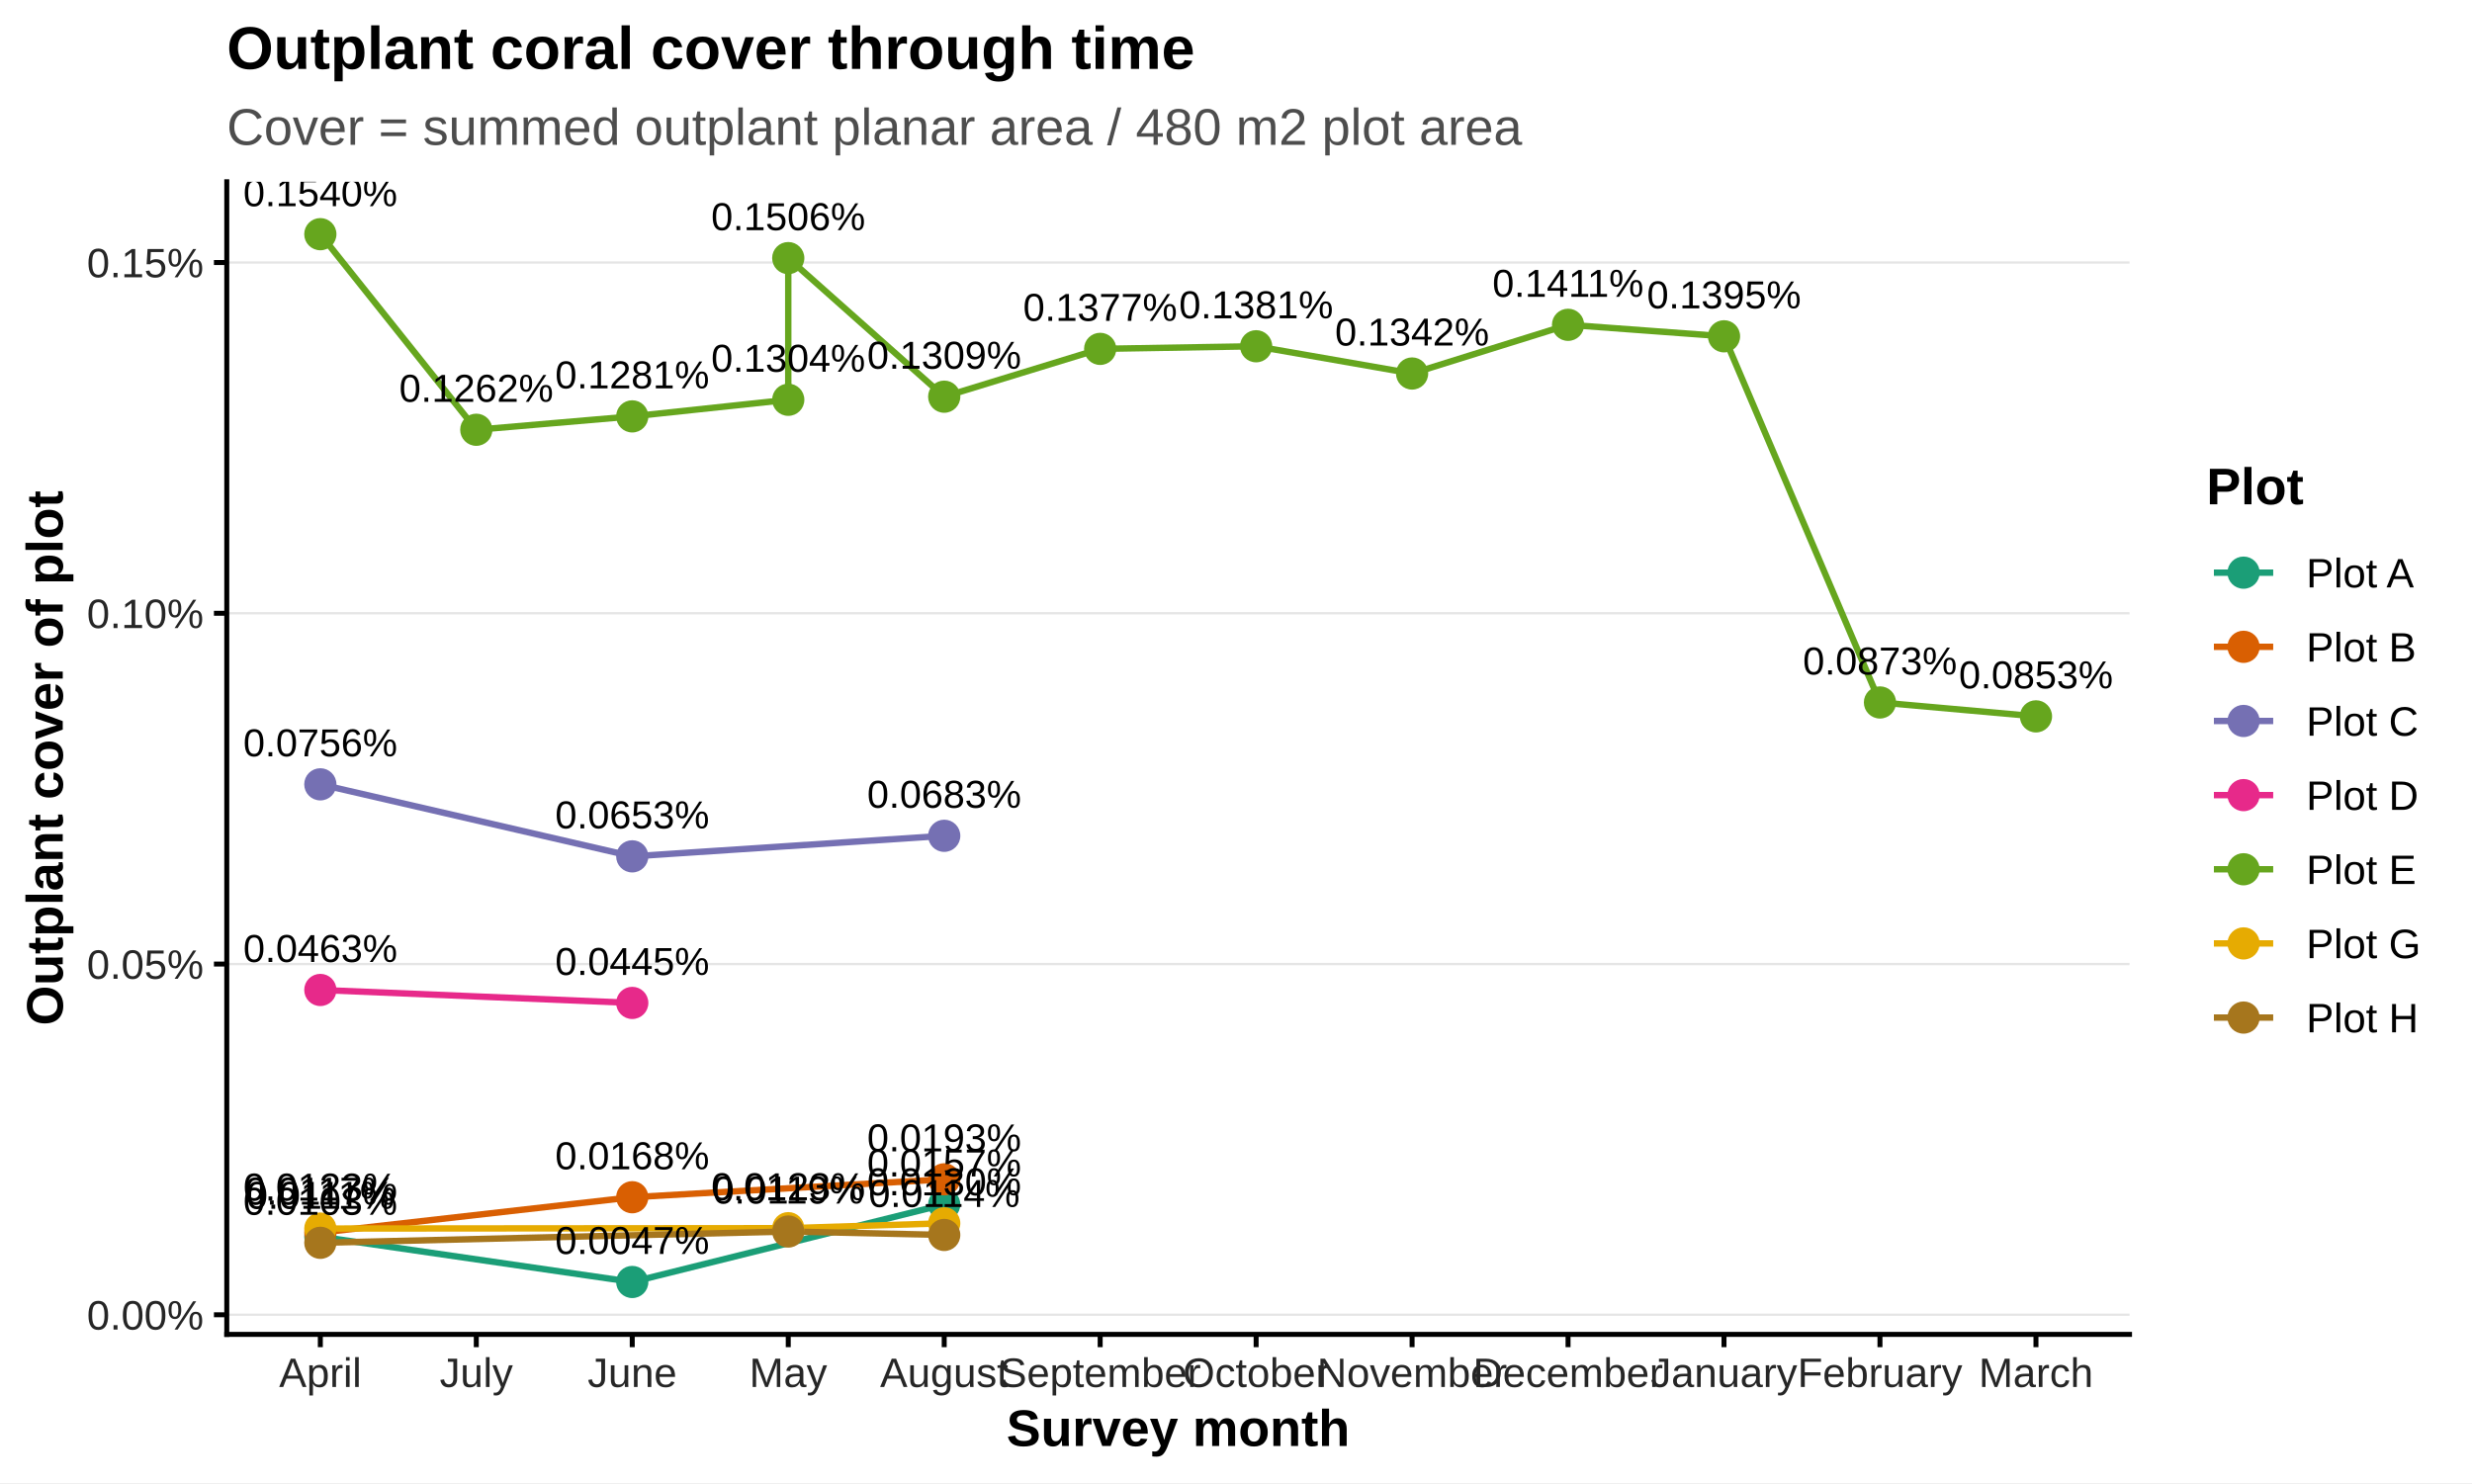
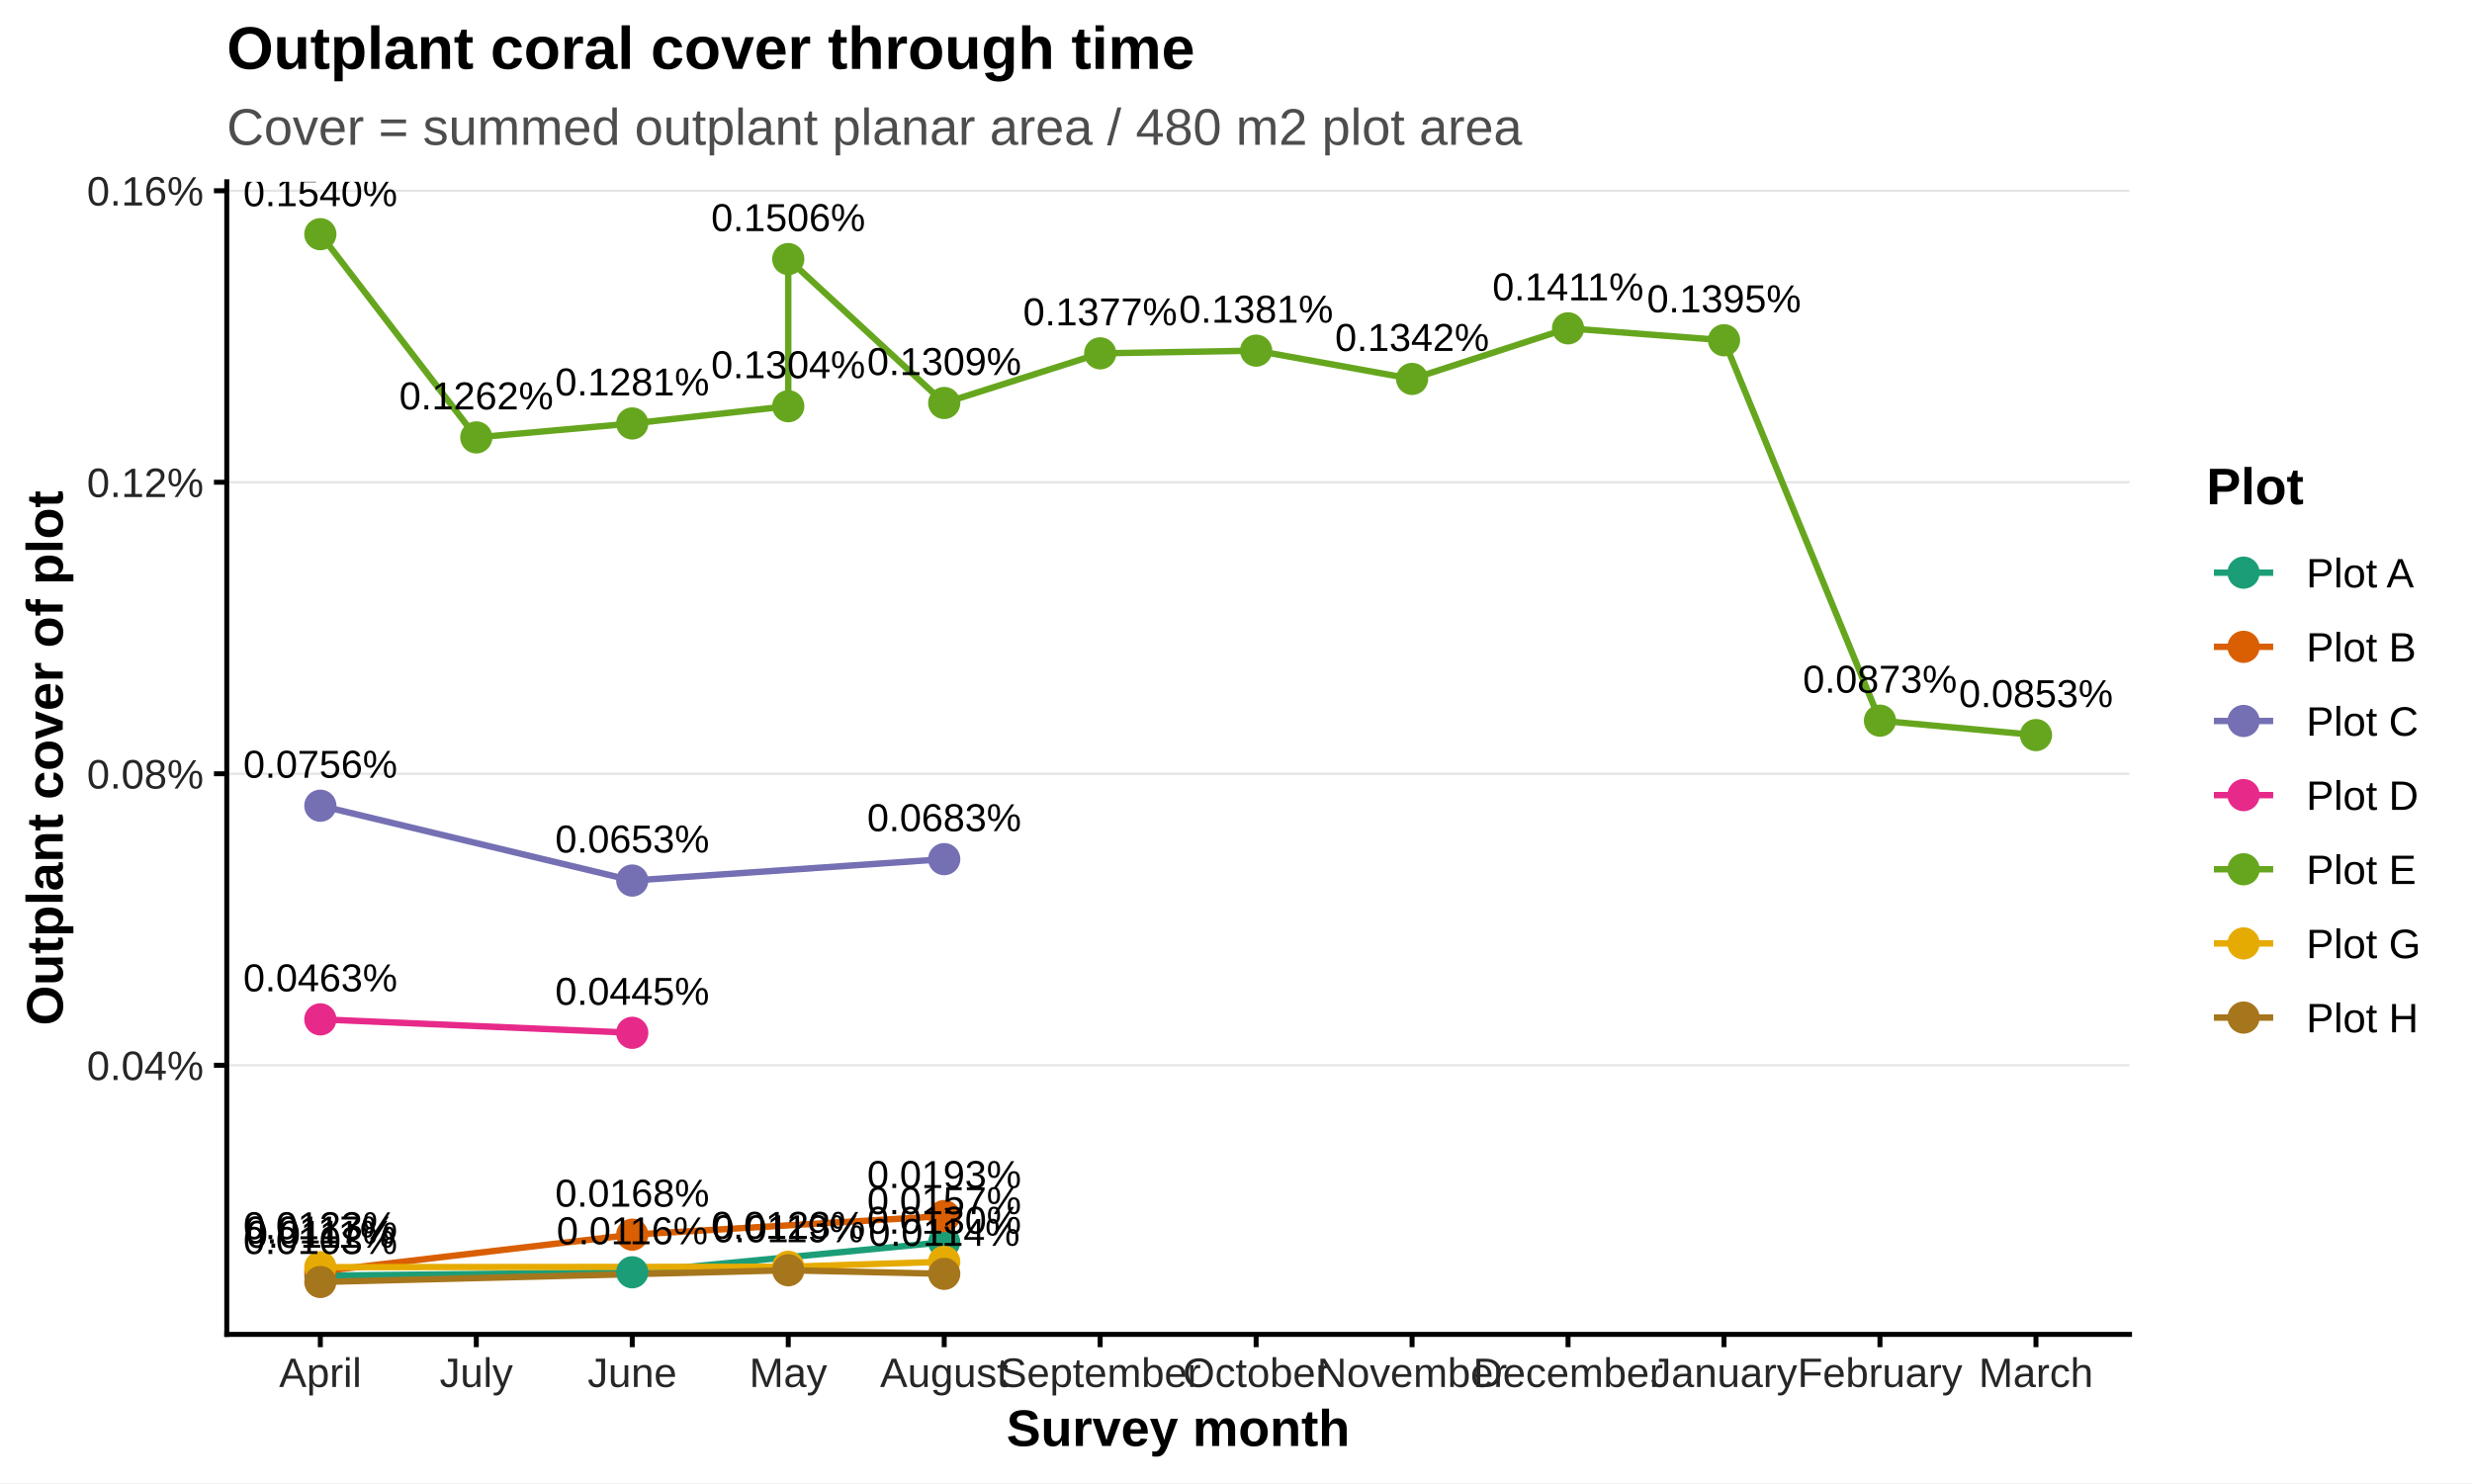
<svg xmlns="http://www.w3.org/2000/svg" class="svglite" width="576.00pt" height="345.60pt" viewBox="0 0 576.00 345.60">
  <defs>
    <style type="text/css">
    .svglite line, .svglite polyline, .svglite polygon, .svglite path, .svglite rect, .svglite circle {
      fill: none;
      stroke: #000000;
      stroke-linecap: round;
      stroke-linejoin: round;
      stroke-miterlimit: 10.00;
    }
    .svglite text {
      white-space: pre;
    }
  </style>
  </defs>
  <rect width="100%" height="100%" style="stroke: none; fill: #FFFFFF;" />
  <defs>
    <clipPath id="cpMC4wMHw1NzYuMDB8MC4wMHwzNDUuNjA=">
      <rect x="0.00" y="0.00" width="576.00" height="345.60" />
    </clipPath>
  </defs>
  <g clip-path="url(#cpMC4wMHw1NzYuMDB8MC4wMHwzNDUuNjA=)">
    <rect x="-0" y="0.00" width="576.00" height="345.60" style="stroke-width: 1.16; stroke: #FFFFFF; fill: #FFFFFF;" />
  </g>
  <defs>
    <clipPath id="cpNTIuODR8NDk2LjIwfDQyLjM2fDMxMC45Ng==">
      <rect x="52.84" y="42.36" width="443.36" height="268.59" />
    </clipPath>
  </defs>
  <g clip-path="url(#cpNTIuODR8NDk2LjIwfDQyLjM2fDMxMC45Ng==)">
    <rect x="52.84" y="42.36" width="443.36" height="268.59" style="stroke-width: 1.16; stroke: none; fill: #FFFFFF;" />
-     <polyline points="52.84,306.39 496.20,306.39 " style="stroke-width: 0.53; stroke: #E5E5E5; stroke-linecap: butt;" />
-     <polyline points="52.84,224.66 496.20,224.66 " style="stroke-width: 0.53; stroke: #E5E5E5; stroke-linecap: butt;" />
-     <polyline points="52.84,142.92 496.20,142.92 " style="stroke-width: 0.53; stroke: #E5E5E5; stroke-linecap: butt;" />
-     <polyline points="52.84,61.18 496.20,61.18 " style="stroke-width: 0.53; stroke: #E5E5E5; stroke-linecap: butt;" />
-     <polyline points="74.64,288.21 147.32,298.75 220.01,280.68 " style="stroke-width: 1.49; stroke: #1B9E77; stroke-linecap: butt;" />
-     <polyline points="74.64,287.25 147.32,279.00 220.01,274.82 " style="stroke-width: 1.49; stroke: #D95F02; stroke-linecap: butt;" />
-     <polyline points="74.64,182.78 147.32,199.56 220.01,194.77 " style="stroke-width: 1.49; stroke: #7570B3; stroke-linecap: butt;" />
-     <polyline points="74.64,230.70 147.32,233.72 " style="stroke-width: 1.49; stroke: #E7298A; stroke-linecap: butt;" />
-     <polyline points="74.64,54.57 110.98,100.15 147.32,97.03 183.67,93.16 183.67,60.15 220.01,92.44 256.35,81.30 292.69,80.69 329.03,87.04 365.37,75.69 401.71,78.37 438.05,163.70 474.40,166.94 " style="stroke-width: 1.49; stroke: #66A61E; stroke-linecap: butt;" />
-     <polyline points="74.64,286.30 183.67,286.21 220.01,285.07 " style="stroke-width: 1.49; stroke: #E6AB02; stroke-linecap: butt;" />
-     <polyline points="74.64,289.62 183.67,286.99 220.01,287.79 " style="stroke-width: 1.49; stroke: #A6761D; stroke-linecap: butt;" />
-     <circle cx="74.64" cy="288.21" r="3.37" style="stroke-width: 0.77; stroke: #1B9E77; fill: #1B9E77;" />
-     <circle cx="147.32" cy="298.75" r="3.37" style="stroke-width: 0.77; stroke: #1B9E77; fill: #1B9E77;" />
-     <circle cx="220.01" cy="280.68" r="3.37" style="stroke-width: 0.77; stroke: #1B9E77; fill: #1B9E77;" />
-     <circle cx="74.64" cy="287.25" r="3.37" style="stroke-width: 0.77; stroke: #D95F02; fill: #D95F02;" />
-     <circle cx="147.32" cy="279.00" r="3.37" style="stroke-width: 0.77; stroke: #D95F02; fill: #D95F02;" />
-     <circle cx="220.01" cy="274.82" r="3.37" style="stroke-width: 0.77; stroke: #D95F02; fill: #D95F02;" />
-     <circle cx="74.64" cy="182.78" r="3.37" style="stroke-width: 0.77; stroke: #7570B3; fill: #7570B3;" />
-     <circle cx="147.32" cy="199.56" r="3.37" style="stroke-width: 0.77; stroke: #7570B3; fill: #7570B3;" />
-     <circle cx="220.01" cy="194.77" r="3.37" style="stroke-width: 0.77; stroke: #7570B3; fill: #7570B3;" />
-     <circle cx="74.64" cy="230.70" r="3.37" style="stroke-width: 0.77; stroke: #E7298A; fill: #E7298A;" />
-     <circle cx="147.32" cy="233.72" r="3.37" style="stroke-width: 0.77; stroke: #E7298A; fill: #E7298A;" />
-     <circle cx="183.67" cy="93.16" r="3.37" style="stroke-width: 0.77; stroke: #66A61E; fill: #66A61E;" />
-     <circle cx="147.32" cy="97.03" r="3.37" style="stroke-width: 0.77; stroke: #66A61E; fill: #66A61E;" />
-     <circle cx="110.98" cy="100.15" r="3.37" style="stroke-width: 0.77; stroke: #66A61E; fill: #66A61E;" />
-     <circle cx="220.01" cy="92.44" r="3.37" style="stroke-width: 0.77; stroke: #66A61E; fill: #66A61E;" />
-     <circle cx="256.35" cy="81.30" r="3.37" style="stroke-width: 0.77; stroke: #66A61E; fill: #66A61E;" />
-     <circle cx="292.69" cy="80.69" r="3.37" style="stroke-width: 0.77; stroke: #66A61E; fill: #66A61E;" />
-     <circle cx="329.03" cy="87.04" r="3.37" style="stroke-width: 0.77; stroke: #66A61E; fill: #66A61E;" />
-     <circle cx="365.37" cy="75.69" r="3.37" style="stroke-width: 0.77; stroke: #66A61E; fill: #66A61E;" />
-     <circle cx="401.71" cy="78.37" r="3.37" style="stroke-width: 0.77; stroke: #66A61E; fill: #66A61E;" />
-     <circle cx="438.05" cy="163.70" r="3.37" style="stroke-width: 0.77; stroke: #66A61E; fill: #66A61E;" />
-     <circle cx="474.40" cy="166.94" r="3.37" style="stroke-width: 0.77; stroke: #66A61E; fill: #66A61E;" />
+     <polyline points="52.84,248.25 496.20,248.25 " style="stroke-width: 0.53; stroke: #E5E5E5; stroke-linecap: butt;" />
+     <polyline points="52.84,180.32 496.20,180.32 " style="stroke-width: 0.53; stroke: #E5E5E5; stroke-linecap: butt;" />
+     <polyline points="52.84,112.38 496.20,112.38 " style="stroke-width: 0.53; stroke: #E5E5E5; stroke-linecap: butt;" />
+     <polyline points="52.84,44.45 496.20,44.45 " style="stroke-width: 0.53; stroke: #E5E5E5; stroke-linecap: butt;" />
+     <polyline points="74.64,297.29 147.32,296.49 220.01,289.47 " style="stroke-width: 1.49; stroke: #1B9E77; stroke-linecap: butt;" />
+     <polyline points="74.64,296.29 147.32,287.72 220.01,283.38 " style="stroke-width: 1.49; stroke: #D95F02; stroke-linecap: butt;" />
+     <polyline points="74.64,187.76 147.32,205.20 220.01,200.21 " style="stroke-width: 1.49; stroke: #7570B3; stroke-linecap: butt;" />
+     <polyline points="74.64,237.55 147.32,240.68 " style="stroke-width: 1.49; stroke: #E7298A; stroke-linecap: butt;" />
+     <polyline points="74.64,54.57 110.98,101.93 147.32,98.68 183.67,94.66 183.67,60.37 220.01,93.91 256.35,82.34 292.69,81.71 329.03,88.30 365.37,76.51 401.71,79.29 438.05,167.94 474.40,171.30 " style="stroke-width: 1.49; stroke: #66A61E; stroke-linecap: butt;" />
+     <polyline points="74.64,295.30 183.67,295.21 220.01,294.03 " style="stroke-width: 1.49; stroke: #E6AB02; stroke-linecap: butt;" />
+     <polyline points="74.64,298.75 183.67,296.02 220.01,296.85 " style="stroke-width: 1.49; stroke: #A6761D; stroke-linecap: butt;" />
+     <circle cx="74.64" cy="297.29" r="3.37" style="stroke-width: 0.77; stroke: #1B9E77; fill: #1B9E77;" />
+     <circle cx="147.32" cy="296.49" r="3.37" style="stroke-width: 0.77; stroke: #1B9E77; fill: #1B9E77;" />
+     <circle cx="220.01" cy="289.47" r="3.37" style="stroke-width: 0.77; stroke: #1B9E77; fill: #1B9E77;" />
+     <circle cx="74.64" cy="296.29" r="3.37" style="stroke-width: 0.77; stroke: #D95F02; fill: #D95F02;" />
+     <circle cx="147.32" cy="287.72" r="3.37" style="stroke-width: 0.77; stroke: #D95F02; fill: #D95F02;" />
+     <circle cx="220.01" cy="283.38" r="3.37" style="stroke-width: 0.77; stroke: #D95F02; fill: #D95F02;" />
+     <circle cx="74.64" cy="187.76" r="3.37" style="stroke-width: 0.77; stroke: #7570B3; fill: #7570B3;" />
+     <circle cx="147.32" cy="205.20" r="3.37" style="stroke-width: 0.77; stroke: #7570B3; fill: #7570B3;" />
+     <circle cx="220.01" cy="200.21" r="3.37" style="stroke-width: 0.77; stroke: #7570B3; fill: #7570B3;" />
+     <circle cx="74.64" cy="237.55" r="3.37" style="stroke-width: 0.77; stroke: #E7298A; fill: #E7298A;" />
+     <circle cx="147.32" cy="240.68" r="3.37" style="stroke-width: 0.77; stroke: #E7298A; fill: #E7298A;" />
+     <circle cx="183.67" cy="94.66" r="3.37" style="stroke-width: 0.77; stroke: #66A61E; fill: #66A61E;" />
+     <circle cx="147.32" cy="98.68" r="3.37" style="stroke-width: 0.77; stroke: #66A61E; fill: #66A61E;" />
+     <circle cx="110.98" cy="101.93" r="3.37" style="stroke-width: 0.77; stroke: #66A61E; fill: #66A61E;" />
+     <circle cx="220.01" cy="93.91" r="3.37" style="stroke-width: 0.77; stroke: #66A61E; fill: #66A61E;" />
+     <circle cx="256.35" cy="82.34" r="3.37" style="stroke-width: 0.77; stroke: #66A61E; fill: #66A61E;" />
+     <circle cx="292.69" cy="81.71" r="3.37" style="stroke-width: 0.77; stroke: #66A61E; fill: #66A61E;" />
+     <circle cx="329.03" cy="88.30" r="3.37" style="stroke-width: 0.77; stroke: #66A61E; fill: #66A61E;" />
+     <circle cx="365.37" cy="76.51" r="3.37" style="stroke-width: 0.77; stroke: #66A61E; fill: #66A61E;" />
+     <circle cx="401.71" cy="79.29" r="3.37" style="stroke-width: 0.77; stroke: #66A61E; fill: #66A61E;" />
+     <circle cx="438.05" cy="167.94" r="3.37" style="stroke-width: 0.77; stroke: #66A61E; fill: #66A61E;" />
+     <circle cx="474.40" cy="171.30" r="3.37" style="stroke-width: 0.77; stroke: #66A61E; fill: #66A61E;" />
    <circle cx="74.64" cy="54.57" r="3.37" style="stroke-width: 0.77; stroke: #66A61E; fill: #66A61E;" />
-     <circle cx="183.67" cy="60.15" r="3.37" style="stroke-width: 0.77; stroke: #66A61E; fill: #66A61E;" />
-     <circle cx="74.64" cy="286.30" r="3.37" style="stroke-width: 0.77; stroke: #E6AB02; fill: #E6AB02;" />
-     <circle cx="183.67" cy="286.21" r="3.37" style="stroke-width: 0.77; stroke: #E6AB02; fill: #E6AB02;" />
-     <circle cx="220.01" cy="285.07" r="3.37" style="stroke-width: 0.77; stroke: #E6AB02; fill: #E6AB02;" />
-     <circle cx="74.64" cy="289.62" r="3.37" style="stroke-width: 0.77; stroke: #A6761D; fill: #A6761D;" />
-     <circle cx="183.67" cy="286.99" r="3.37" style="stroke-width: 0.77; stroke: #A6761D; fill: #A6761D;" />
-     <circle cx="220.01" cy="287.79" r="3.37" style="stroke-width: 0.77; stroke: #A6761D; fill: #A6761D;" />
-     <text x="74.64" y="281.69" text-anchor="middle" style="font-size: 9.10px; font-family: &quot;Arial&quot;;" textLength="35.88px" lengthAdjust="spacingAndGlyphs">0.0111%</text>
-     <text x="147.32" y="292.22" text-anchor="middle" style="font-size: 9.10px; font-family: &quot;Arial&quot;;" textLength="35.88px" lengthAdjust="spacingAndGlyphs">0.0047%</text>
-     <text x="220.01" y="274.16" text-anchor="middle" style="font-size: 9.10px; font-family: &quot;Arial&quot;;" textLength="35.88px" lengthAdjust="spacingAndGlyphs">0.0157%</text>
-     <text x="74.64" y="280.72" text-anchor="middle" style="font-size: 9.10px; font-family: &quot;Arial&quot;;" textLength="35.88px" lengthAdjust="spacingAndGlyphs">0.0117%</text>
-     <text x="147.32" y="272.48" text-anchor="middle" style="font-size: 9.10px; font-family: &quot;Arial&quot;;" textLength="35.88px" lengthAdjust="spacingAndGlyphs">0.0168%</text>
-     <text x="220.01" y="268.30" text-anchor="middle" style="font-size: 9.10px; font-family: &quot;Arial&quot;;" textLength="35.88px" lengthAdjust="spacingAndGlyphs">0.0193%</text>
-     <text x="74.64" y="176.25" text-anchor="middle" style="font-size: 9.10px; font-family: &quot;Arial&quot;;" textLength="35.88px" lengthAdjust="spacingAndGlyphs">0.0756%</text>
-     <text x="147.32" y="193.04" text-anchor="middle" style="font-size: 9.10px; font-family: &quot;Arial&quot;;" textLength="35.88px" lengthAdjust="spacingAndGlyphs">0.0653%</text>
-     <text x="220.01" y="188.24" text-anchor="middle" style="font-size: 9.10px; font-family: &quot;Arial&quot;;" textLength="35.88px" lengthAdjust="spacingAndGlyphs">0.0683%</text>
-     <text x="74.64" y="224.18" text-anchor="middle" style="font-size: 9.10px; font-family: &quot;Arial&quot;;" textLength="35.88px" lengthAdjust="spacingAndGlyphs">0.0463%</text>
-     <text x="147.32" y="227.20" text-anchor="middle" style="font-size: 9.10px; font-family: &quot;Arial&quot;;" textLength="35.88px" lengthAdjust="spacingAndGlyphs">0.0445%</text>
-     <text x="183.67" y="86.63" text-anchor="middle" style="font-size: 9.10px; font-family: &quot;Arial&quot;;" textLength="35.88px" lengthAdjust="spacingAndGlyphs">0.1304%</text>
-     <text x="147.32" y="90.50" text-anchor="middle" style="font-size: 9.10px; font-family: &quot;Arial&quot;;" textLength="35.88px" lengthAdjust="spacingAndGlyphs">0.1281%</text>
-     <text x="110.98" y="93.63" text-anchor="middle" style="font-size: 9.10px; font-family: &quot;Arial&quot;;" textLength="35.88px" lengthAdjust="spacingAndGlyphs">0.1262%</text>
-     <text x="220.01" y="85.92" text-anchor="middle" style="font-size: 9.10px; font-family: &quot;Arial&quot;;" textLength="35.88px" lengthAdjust="spacingAndGlyphs">0.1309%</text>
-     <text x="256.35" y="74.77" text-anchor="middle" style="font-size: 9.10px; font-family: &quot;Arial&quot;;" textLength="35.88px" lengthAdjust="spacingAndGlyphs">0.1377%</text>
-     <text x="292.69" y="74.17" text-anchor="middle" style="font-size: 9.10px; font-family: &quot;Arial&quot;;" textLength="35.88px" lengthAdjust="spacingAndGlyphs">0.1381%</text>
-     <text x="329.03" y="80.52" text-anchor="middle" style="font-size: 9.10px; font-family: &quot;Arial&quot;;" textLength="35.88px" lengthAdjust="spacingAndGlyphs">0.1342%</text>
-     <text x="365.37" y="69.17" text-anchor="middle" style="font-size: 9.10px; font-family: &quot;Arial&quot;;" textLength="35.88px" lengthAdjust="spacingAndGlyphs">0.1411%</text>
-     <text x="401.71" y="71.85" text-anchor="middle" style="font-size: 9.10px; font-family: &quot;Arial&quot;;" textLength="35.88px" lengthAdjust="spacingAndGlyphs">0.1395%</text>
-     <text x="438.05" y="157.18" text-anchor="middle" style="font-size: 9.10px; font-family: &quot;Arial&quot;;" textLength="35.88px" lengthAdjust="spacingAndGlyphs">0.0873%</text>
-     <text x="474.40" y="160.41" text-anchor="middle" style="font-size: 9.10px; font-family: &quot;Arial&quot;;" textLength="35.88px" lengthAdjust="spacingAndGlyphs">0.0853%</text>
+     <circle cx="183.67" cy="60.37" r="3.37" style="stroke-width: 0.77; stroke: #66A61E; fill: #66A61E;" />
+     <circle cx="74.64" cy="295.30" r="3.37" style="stroke-width: 0.77; stroke: #E6AB02; fill: #E6AB02;" />
+     <circle cx="183.67" cy="295.21" r="3.37" style="stroke-width: 0.77; stroke: #E6AB02; fill: #E6AB02;" />
+     <circle cx="220.01" cy="294.03" r="3.37" style="stroke-width: 0.77; stroke: #E6AB02; fill: #E6AB02;" />
+     <circle cx="74.64" cy="298.75" r="3.37" style="stroke-width: 0.77; stroke: #A6761D; fill: #A6761D;" />
+     <circle cx="183.67" cy="296.02" r="3.37" style="stroke-width: 0.77; stroke: #A6761D; fill: #A6761D;" />
+     <circle cx="220.01" cy="296.85" r="3.37" style="stroke-width: 0.77; stroke: #A6761D; fill: #A6761D;" />
+     <text x="74.64" y="290.77" text-anchor="middle" style="font-size: 9.10px; font-family: &quot;Arial&quot;;" textLength="35.88px" lengthAdjust="spacingAndGlyphs">0.0111%</text>
+     <text x="147.32" y="289.96" text-anchor="middle" style="font-size: 9.10px; font-family: &quot;Arial&quot;;" textLength="35.88px" lengthAdjust="spacingAndGlyphs">0.0116%</text>
+     <text x="220.01" y="282.94" text-anchor="middle" style="font-size: 9.10px; font-family: &quot;Arial&quot;;" textLength="35.88px" lengthAdjust="spacingAndGlyphs">0.0157%</text>
+     <text x="74.64" y="289.76" text-anchor="middle" style="font-size: 9.10px; font-family: &quot;Arial&quot;;" textLength="35.88px" lengthAdjust="spacingAndGlyphs">0.0117%</text>
+     <text x="147.32" y="281.20" text-anchor="middle" style="font-size: 9.10px; font-family: &quot;Arial&quot;;" textLength="35.88px" lengthAdjust="spacingAndGlyphs">0.0168%</text>
+     <text x="220.01" y="276.85" text-anchor="middle" style="font-size: 9.10px; font-family: &quot;Arial&quot;;" textLength="35.88px" lengthAdjust="spacingAndGlyphs">0.0193%</text>
+     <text x="74.64" y="181.24" text-anchor="middle" style="font-size: 9.10px; font-family: &quot;Arial&quot;;" textLength="35.88px" lengthAdjust="spacingAndGlyphs">0.0756%</text>
+     <text x="147.32" y="198.67" text-anchor="middle" style="font-size: 9.10px; font-family: &quot;Arial&quot;;" textLength="35.88px" lengthAdjust="spacingAndGlyphs">0.0653%</text>
+     <text x="220.01" y="193.69" text-anchor="middle" style="font-size: 9.10px; font-family: &quot;Arial&quot;;" textLength="35.88px" lengthAdjust="spacingAndGlyphs">0.0683%</text>
+     <text x="74.64" y="231.02" text-anchor="middle" style="font-size: 9.10px; font-family: &quot;Arial&quot;;" textLength="35.88px" lengthAdjust="spacingAndGlyphs">0.0463%</text>
+     <text x="147.32" y="234.16" text-anchor="middle" style="font-size: 9.10px; font-family: &quot;Arial&quot;;" textLength="35.88px" lengthAdjust="spacingAndGlyphs">0.0445%</text>
+     <text x="183.67" y="88.13" text-anchor="middle" style="font-size: 9.10px; font-family: &quot;Arial&quot;;" textLength="35.88px" lengthAdjust="spacingAndGlyphs">0.1304%</text>
+     <text x="147.32" y="92.15" text-anchor="middle" style="font-size: 9.10px; font-family: &quot;Arial&quot;;" textLength="35.88px" lengthAdjust="spacingAndGlyphs">0.1281%</text>
+     <text x="110.98" y="95.40" text-anchor="middle" style="font-size: 9.10px; font-family: &quot;Arial&quot;;" textLength="35.88px" lengthAdjust="spacingAndGlyphs">0.1262%</text>
+     <text x="220.01" y="87.39" text-anchor="middle" style="font-size: 9.10px; font-family: &quot;Arial&quot;;" textLength="35.88px" lengthAdjust="spacingAndGlyphs">0.1309%</text>
+     <text x="256.35" y="75.81" text-anchor="middle" style="font-size: 9.10px; font-family: &quot;Arial&quot;;" textLength="35.88px" lengthAdjust="spacingAndGlyphs">0.1377%</text>
+     <text x="292.69" y="75.19" text-anchor="middle" style="font-size: 9.10px; font-family: &quot;Arial&quot;;" textLength="35.88px" lengthAdjust="spacingAndGlyphs">0.1381%</text>
+     <text x="329.03" y="81.78" text-anchor="middle" style="font-size: 9.10px; font-family: &quot;Arial&quot;;" textLength="35.88px" lengthAdjust="spacingAndGlyphs">0.1342%</text>
+     <text x="365.37" y="69.99" text-anchor="middle" style="font-size: 9.10px; font-family: &quot;Arial&quot;;" textLength="35.88px" lengthAdjust="spacingAndGlyphs">0.1411%</text>
+     <text x="401.71" y="72.77" text-anchor="middle" style="font-size: 9.10px; font-family: &quot;Arial&quot;;" textLength="35.88px" lengthAdjust="spacingAndGlyphs">0.1395%</text>
+     <text x="438.05" y="161.42" text-anchor="middle" style="font-size: 9.10px; font-family: &quot;Arial&quot;;" textLength="35.88px" lengthAdjust="spacingAndGlyphs">0.0873%</text>
+     <text x="474.40" y="164.78" text-anchor="middle" style="font-size: 9.10px; font-family: &quot;Arial&quot;;" textLength="35.88px" lengthAdjust="spacingAndGlyphs">0.0853%</text>
    <text x="74.64" y="48.05" text-anchor="middle" style="font-size: 9.10px; font-family: &quot;Arial&quot;;" textLength="35.88px" lengthAdjust="spacingAndGlyphs">0.1540%</text>
-     <text x="183.67" y="53.63" text-anchor="middle" style="font-size: 9.10px; font-family: &quot;Arial&quot;;" textLength="35.88px" lengthAdjust="spacingAndGlyphs">0.1506%</text>
-     <text x="74.64" y="279.78" text-anchor="middle" style="font-size: 9.10px; font-family: &quot;Arial&quot;;" textLength="35.88px" lengthAdjust="spacingAndGlyphs">0.0123%</text>
-     <text x="183.67" y="279.69" text-anchor="middle" style="font-size: 9.10px; font-family: &quot;Arial&quot;;" textLength="35.88px" lengthAdjust="spacingAndGlyphs">0.0123%</text>
-     <text x="220.01" y="278.55" text-anchor="middle" style="font-size: 9.10px; font-family: &quot;Arial&quot;;" textLength="35.88px" lengthAdjust="spacingAndGlyphs">0.0130%</text>
-     <text x="74.64" y="283.09" text-anchor="middle" style="font-size: 9.10px; font-family: &quot;Arial&quot;;" textLength="35.88px" lengthAdjust="spacingAndGlyphs">0.0103%</text>
-     <text x="183.67" y="280.47" text-anchor="middle" style="font-size: 9.10px; font-family: &quot;Arial&quot;;" textLength="35.88px" lengthAdjust="spacingAndGlyphs">0.0119%</text>
-     <text x="220.01" y="281.27" text-anchor="middle" style="font-size: 9.10px; font-family: &quot;Arial&quot;;" textLength="35.88px" lengthAdjust="spacingAndGlyphs">0.0114%</text>
+     <text x="183.67" y="53.85" text-anchor="middle" style="font-size: 9.10px; font-family: &quot;Arial&quot;;" textLength="35.88px" lengthAdjust="spacingAndGlyphs">0.1506%</text>
+     <text x="74.64" y="288.78" text-anchor="middle" style="font-size: 9.10px; font-family: &quot;Arial&quot;;" textLength="35.88px" lengthAdjust="spacingAndGlyphs">0.0123%</text>
+     <text x="183.67" y="288.69" text-anchor="middle" style="font-size: 9.10px; font-family: &quot;Arial&quot;;" textLength="35.88px" lengthAdjust="spacingAndGlyphs">0.0123%</text>
+     <text x="220.01" y="287.50" text-anchor="middle" style="font-size: 9.10px; font-family: &quot;Arial&quot;;" textLength="35.88px" lengthAdjust="spacingAndGlyphs">0.0130%</text>
+     <text x="74.64" y="292.22" text-anchor="middle" style="font-size: 9.10px; font-family: &quot;Arial&quot;;" textLength="35.88px" lengthAdjust="spacingAndGlyphs">0.0103%</text>
+     <text x="183.67" y="289.49" text-anchor="middle" style="font-size: 9.10px; font-family: &quot;Arial&quot;;" textLength="35.88px" lengthAdjust="spacingAndGlyphs">0.0119%</text>
+     <text x="220.01" y="290.33" text-anchor="middle" style="font-size: 9.10px; font-family: &quot;Arial&quot;;" textLength="35.88px" lengthAdjust="spacingAndGlyphs">0.0114%</text>
  </g>
  <g clip-path="url(#cpMC4wMHw1NzYuMDB8MC4wMHwzNDUuNjA=)">
    <polyline points="52.84,310.96 52.84,42.36 " style="stroke-width: 1.16; stroke-linecap: square;" />
-     <text x="47.46" y="309.84" text-anchor="end" style="font-size: 9.60px;fill: #262626; font-family: &quot;Arial&quot;;" textLength="27.20px" lengthAdjust="spacingAndGlyphs">0.00%</text>
-     <text x="47.46" y="228.10" text-anchor="end" style="font-size: 9.60px;fill: #262626; font-family: &quot;Arial&quot;;" textLength="27.20px" lengthAdjust="spacingAndGlyphs">0.05%</text>
-     <text x="47.46" y="146.36" text-anchor="end" style="font-size: 9.60px;fill: #262626; font-family: &quot;Arial&quot;;" textLength="27.20px" lengthAdjust="spacingAndGlyphs">0.10%</text>
-     <text x="47.46" y="64.62" text-anchor="end" style="font-size: 9.60px;fill: #262626; font-family: &quot;Arial&quot;;" textLength="27.20px" lengthAdjust="spacingAndGlyphs">0.15%</text>
-     <polyline points="49.85,306.39 52.84,306.39 " style="stroke-width: 1.16; stroke-linecap: butt;" />
-     <polyline points="49.85,224.66 52.84,224.66 " style="stroke-width: 1.16; stroke-linecap: butt;" />
-     <polyline points="49.85,142.92 52.84,142.92 " style="stroke-width: 1.16; stroke-linecap: butt;" />
-     <polyline points="49.85,61.18 52.84,61.18 " style="stroke-width: 1.16; stroke-linecap: butt;" />
+     <text x="47.46" y="251.69" text-anchor="end" style="font-size: 9.60px;fill: #262626; font-family: &quot;Arial&quot;;" textLength="27.20px" lengthAdjust="spacingAndGlyphs">0.04%</text>
+     <text x="47.46" y="183.76" text-anchor="end" style="font-size: 9.60px;fill: #262626; font-family: &quot;Arial&quot;;" textLength="27.20px" lengthAdjust="spacingAndGlyphs">0.08%</text>
+     <text x="47.46" y="115.83" text-anchor="end" style="font-size: 9.60px;fill: #262626; font-family: &quot;Arial&quot;;" textLength="27.20px" lengthAdjust="spacingAndGlyphs">0.12%</text>
+     <text x="47.46" y="47.89" text-anchor="end" style="font-size: 9.60px;fill: #262626; font-family: &quot;Arial&quot;;" textLength="27.20px" lengthAdjust="spacingAndGlyphs">0.16%</text>
+     <polyline points="49.85,248.25 52.84,248.25 " style="stroke-width: 1.16; stroke-linecap: butt;" />
+     <polyline points="49.85,180.32 52.84,180.32 " style="stroke-width: 1.16; stroke-linecap: butt;" />
+     <polyline points="49.85,112.38 52.84,112.38 " style="stroke-width: 1.16; stroke-linecap: butt;" />
+     <polyline points="49.85,44.45 52.84,44.45 " style="stroke-width: 1.16; stroke-linecap: butt;" />
    <polyline points="52.84,310.96 496.20,310.96 " style="stroke-width: 1.16; stroke-linecap: square;" />
    <polyline points="74.64,313.95 74.64,310.96 " style="stroke-width: 1.16; stroke-linecap: butt;" />
    <polyline points="110.98,313.95 110.98,310.96 " style="stroke-width: 1.16; stroke-linecap: butt;" />
    <polyline points="147.32,313.95 147.32,310.96 " style="stroke-width: 1.16; stroke-linecap: butt;" />
    <polyline points="183.67,313.95 183.67,310.96 " style="stroke-width: 1.16; stroke-linecap: butt;" />
    <polyline points="220.01,313.95 220.01,310.96 " style="stroke-width: 1.16; stroke-linecap: butt;" />
    <polyline points="256.35,313.95 256.35,310.96 " style="stroke-width: 1.16; stroke-linecap: butt;" />
    <polyline points="292.69,313.95 292.69,310.96 " style="stroke-width: 1.16; stroke-linecap: butt;" />
    <polyline points="329.03,313.95 329.03,310.96 " style="stroke-width: 1.16; stroke-linecap: butt;" />
    <polyline points="365.37,313.95 365.37,310.96 " style="stroke-width: 1.16; stroke-linecap: butt;" />
    <polyline points="401.71,313.95 401.71,310.96 " style="stroke-width: 1.16; stroke-linecap: butt;" />
    <polyline points="438.05,313.95 438.05,310.96 " style="stroke-width: 1.16; stroke-linecap: butt;" />
    <polyline points="474.40,313.95 474.40,310.96 " style="stroke-width: 1.16; stroke-linecap: butt;" />
    <text x="74.64" y="323.22" text-anchor="middle" style="font-size: 9.60px;fill: #262626; font-family: &quot;Arial&quot;;" textLength="19.20px" lengthAdjust="spacingAndGlyphs">April</text>
    <text x="110.98" y="323.22" text-anchor="middle" style="font-size: 9.60px;fill: #262626; font-family: &quot;Arial&quot;;" textLength="17.06px" lengthAdjust="spacingAndGlyphs">July</text>
    <text x="147.32" y="323.22" text-anchor="middle" style="font-size: 9.60px;fill: #262626; font-family: &quot;Arial&quot;;" textLength="20.80px" lengthAdjust="spacingAndGlyphs">June</text>
    <text x="183.67" y="323.22" text-anchor="middle" style="font-size: 9.60px;fill: #262626; font-family: &quot;Arial&quot;;" textLength="18.12px" lengthAdjust="spacingAndGlyphs">May</text>
    <text x="220.01" y="323.22" text-anchor="middle" style="font-size: 9.60px;fill: #262626; font-family: &quot;Arial&quot;;" textLength="29.87px" lengthAdjust="spacingAndGlyphs">August</text>
    <text x="256.35" y="323.22" text-anchor="middle" style="font-size: 9.60px;fill: #262626; font-family: &quot;Arial&quot;;" textLength="46.93px" lengthAdjust="spacingAndGlyphs">September</text>
    <text x="292.69" y="323.22" text-anchor="middle" style="font-size: 9.60px;fill: #262626; font-family: &quot;Arial&quot;;" textLength="34.12px" lengthAdjust="spacingAndGlyphs">October</text>
    <text x="329.03" y="323.22" text-anchor="middle" style="font-size: 9.60px;fill: #262626; font-family: &quot;Arial&quot;;" textLength="44.25px" lengthAdjust="spacingAndGlyphs">November</text>
    <text x="365.37" y="323.22" text-anchor="middle" style="font-size: 9.60px;fill: #262626; font-family: &quot;Arial&quot;;" textLength="44.25px" lengthAdjust="spacingAndGlyphs">December</text>
    <text x="401.71" y="323.22" text-anchor="middle" style="font-size: 9.60px;fill: #262626; font-family: &quot;Arial&quot;;" textLength="34.13px" lengthAdjust="spacingAndGlyphs">January</text>
    <text x="438.05" y="323.22" text-anchor="middle" style="font-size: 9.60px;fill: #262626; font-family: &quot;Arial&quot;;" textLength="38.39px" lengthAdjust="spacingAndGlyphs">February</text>
    <text x="474.40" y="323.22" text-anchor="middle" style="font-size: 9.60px;fill: #262626; font-family: &quot;Arial&quot;;" textLength="26.65px" lengthAdjust="spacingAndGlyphs">March</text>
    <text x="274.52" y="336.97" text-anchor="middle" style="font-size: 12.00px; font-weight: bold; font-family: &quot;Arial&quot;;" textLength="80.02px" lengthAdjust="spacingAndGlyphs">Survey month</text>
    <text transform="translate(14.62,176.66) rotate(-90)" text-anchor="middle" style="font-size: 12.00px; font-weight: bold; font-family: &quot;Arial&quot;;" textLength="124.67px" lengthAdjust="spacingAndGlyphs">Outplant cover of plot</text>
    <rect x="508.16" y="101.57" width="61.87" height="150.18" style="stroke-width: 1.16; stroke: none; fill: #FFFFFF;" />
    <text x="514.13" y="117.51" style="font-size: 12.00px; font-weight: bold; font-family: &quot;Arial&quot;;" textLength="22.67px" lengthAdjust="spacingAndGlyphs">Plot</text>
    <rect x="514.13" y="124.81" width="17.28" height="17.28" style="stroke-width: 1.16; stroke: none; fill: #FFFFFF;" />
    <line x1="515.86" y1="133.45" x2="529.68" y2="133.45" style="stroke-width: 1.49; stroke: #1B9E77; stroke-linecap: butt;" />
    <circle cx="522.77" cy="133.45" r="3.37" style="stroke-width: 0.77; stroke: #1B9E77; fill: #1B9E77;" />
    <rect x="514.13" y="142.09" width="17.28" height="17.28" style="stroke-width: 1.16; stroke: none; fill: #FFFFFF;" />
    <line x1="515.86" y1="150.73" x2="529.68" y2="150.73" style="stroke-width: 1.49; stroke: #D95F02; stroke-linecap: butt;" />
    <circle cx="522.77" cy="150.73" r="3.37" style="stroke-width: 0.77; stroke: #D95F02; fill: #D95F02;" />
    <rect x="514.13" y="159.37" width="17.28" height="17.28" style="stroke-width: 1.16; stroke: none; fill: #FFFFFF;" />
    <line x1="515.86" y1="168.01" x2="529.68" y2="168.01" style="stroke-width: 1.49; stroke: #7570B3; stroke-linecap: butt;" />
    <circle cx="522.77" cy="168.01" r="3.37" style="stroke-width: 0.77; stroke: #7570B3; fill: #7570B3;" />
    <rect x="514.13" y="176.65" width="17.28" height="17.28" style="stroke-width: 1.16; stroke: none; fill: #FFFFFF;" />
    <line x1="515.86" y1="185.29" x2="529.68" y2="185.29" style="stroke-width: 1.49; stroke: #E7298A; stroke-linecap: butt;" />
    <circle cx="522.77" cy="185.29" r="3.37" style="stroke-width: 0.77; stroke: #E7298A; fill: #E7298A;" />
    <rect x="514.13" y="193.93" width="17.28" height="17.28" style="stroke-width: 1.16; stroke: none; fill: #FFFFFF;" />
    <line x1="515.86" y1="202.57" x2="529.68" y2="202.57" style="stroke-width: 1.49; stroke: #66A61E; stroke-linecap: butt;" />
    <circle cx="522.77" cy="202.57" r="3.37" style="stroke-width: 0.77; stroke: #66A61E; fill: #66A61E;" />
    <rect x="514.13" y="211.21" width="17.28" height="17.28" style="stroke-width: 1.16; stroke: none; fill: #FFFFFF;" />
    <line x1="515.86" y1="219.85" x2="529.68" y2="219.85" style="stroke-width: 1.49; stroke: #E6AB02; stroke-linecap: butt;" />
    <circle cx="522.77" cy="219.85" r="3.37" style="stroke-width: 0.77; stroke: #E6AB02; fill: #E6AB02;" />
    <rect x="514.13" y="228.49" width="17.28" height="17.28" style="stroke-width: 1.16; stroke: none; fill: #FFFFFF;" />
    <line x1="515.86" y1="237.13" x2="529.68" y2="237.13" style="stroke-width: 1.49; stroke: #A6761D; stroke-linecap: butt;" />
    <circle cx="522.77" cy="237.13" r="3.37" style="stroke-width: 0.77; stroke: #A6761D; fill: #A6761D;" />
    <text x="537.39" y="136.89" style="font-size: 9.60px; font-family: &quot;Arial&quot;;" textLength="25.60px" lengthAdjust="spacingAndGlyphs">Plot A</text>
    <text x="537.39" y="154.17" style="font-size: 9.60px; font-family: &quot;Arial&quot;;" textLength="25.60px" lengthAdjust="spacingAndGlyphs">Plot B</text>
    <text x="537.39" y="171.45" style="font-size: 9.60px; font-family: &quot;Arial&quot;;" textLength="26.12px" lengthAdjust="spacingAndGlyphs">Plot C</text>
    <text x="537.39" y="188.73" style="font-size: 9.60px; font-family: &quot;Arial&quot;;" textLength="26.12px" lengthAdjust="spacingAndGlyphs">Plot D</text>
    <text x="537.39" y="206.01" style="font-size: 9.60px; font-family: &quot;Arial&quot;;" textLength="25.60px" lengthAdjust="spacingAndGlyphs">Plot E</text>
    <text x="537.39" y="223.29" style="font-size: 9.60px; font-family: &quot;Arial&quot;;" textLength="26.65px" lengthAdjust="spacingAndGlyphs">Plot G</text>
    <text x="537.39" y="240.57" style="font-size: 9.60px; font-family: &quot;Arial&quot;;" textLength="26.12px" lengthAdjust="spacingAndGlyphs">Plot H</text>
    <text x="52.84" y="33.74" style="font-size: 12.00px;fill: #4D4D4D; font-family: &quot;Arial&quot;;" textLength="301.83px" lengthAdjust="spacingAndGlyphs">Cover = summed outplant planar area / 480 m2 plot area</text>
    <text x="52.84" y="16.05" style="font-size: 14.00px; font-weight: bold; font-family: &quot;Arial&quot;;" textLength="225.48px" lengthAdjust="spacingAndGlyphs">Outplant coral cover through time</text>
  </g>
</svg>
